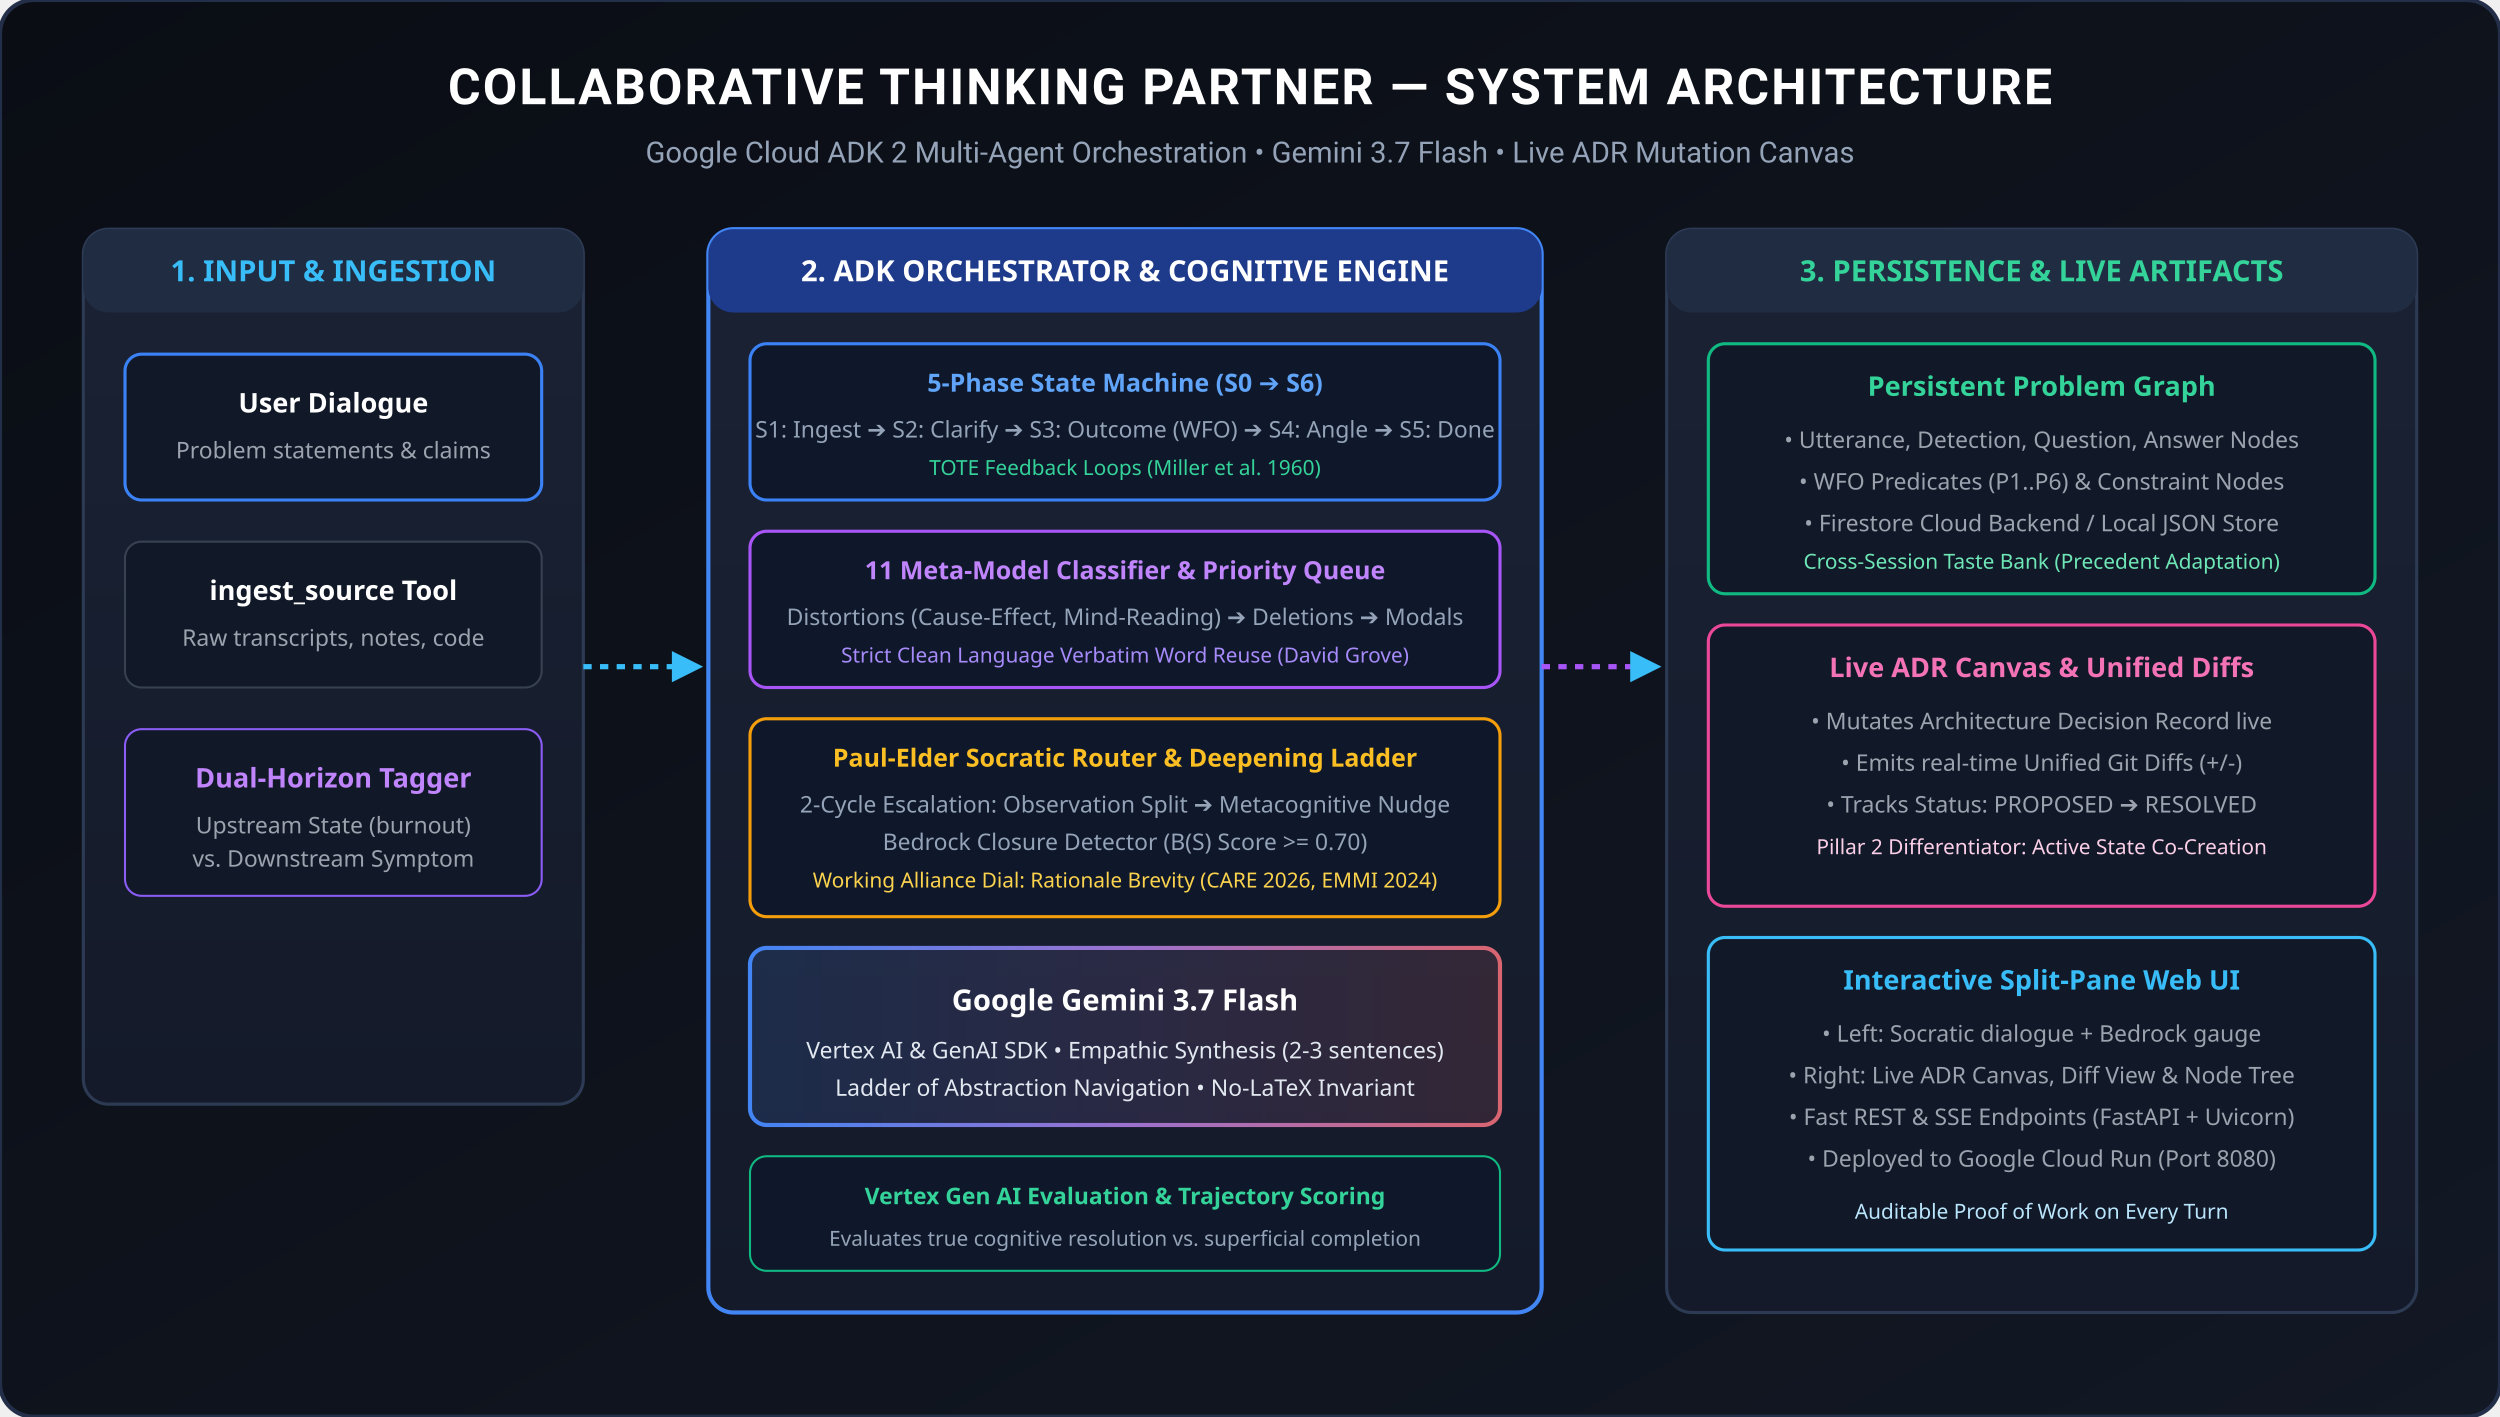
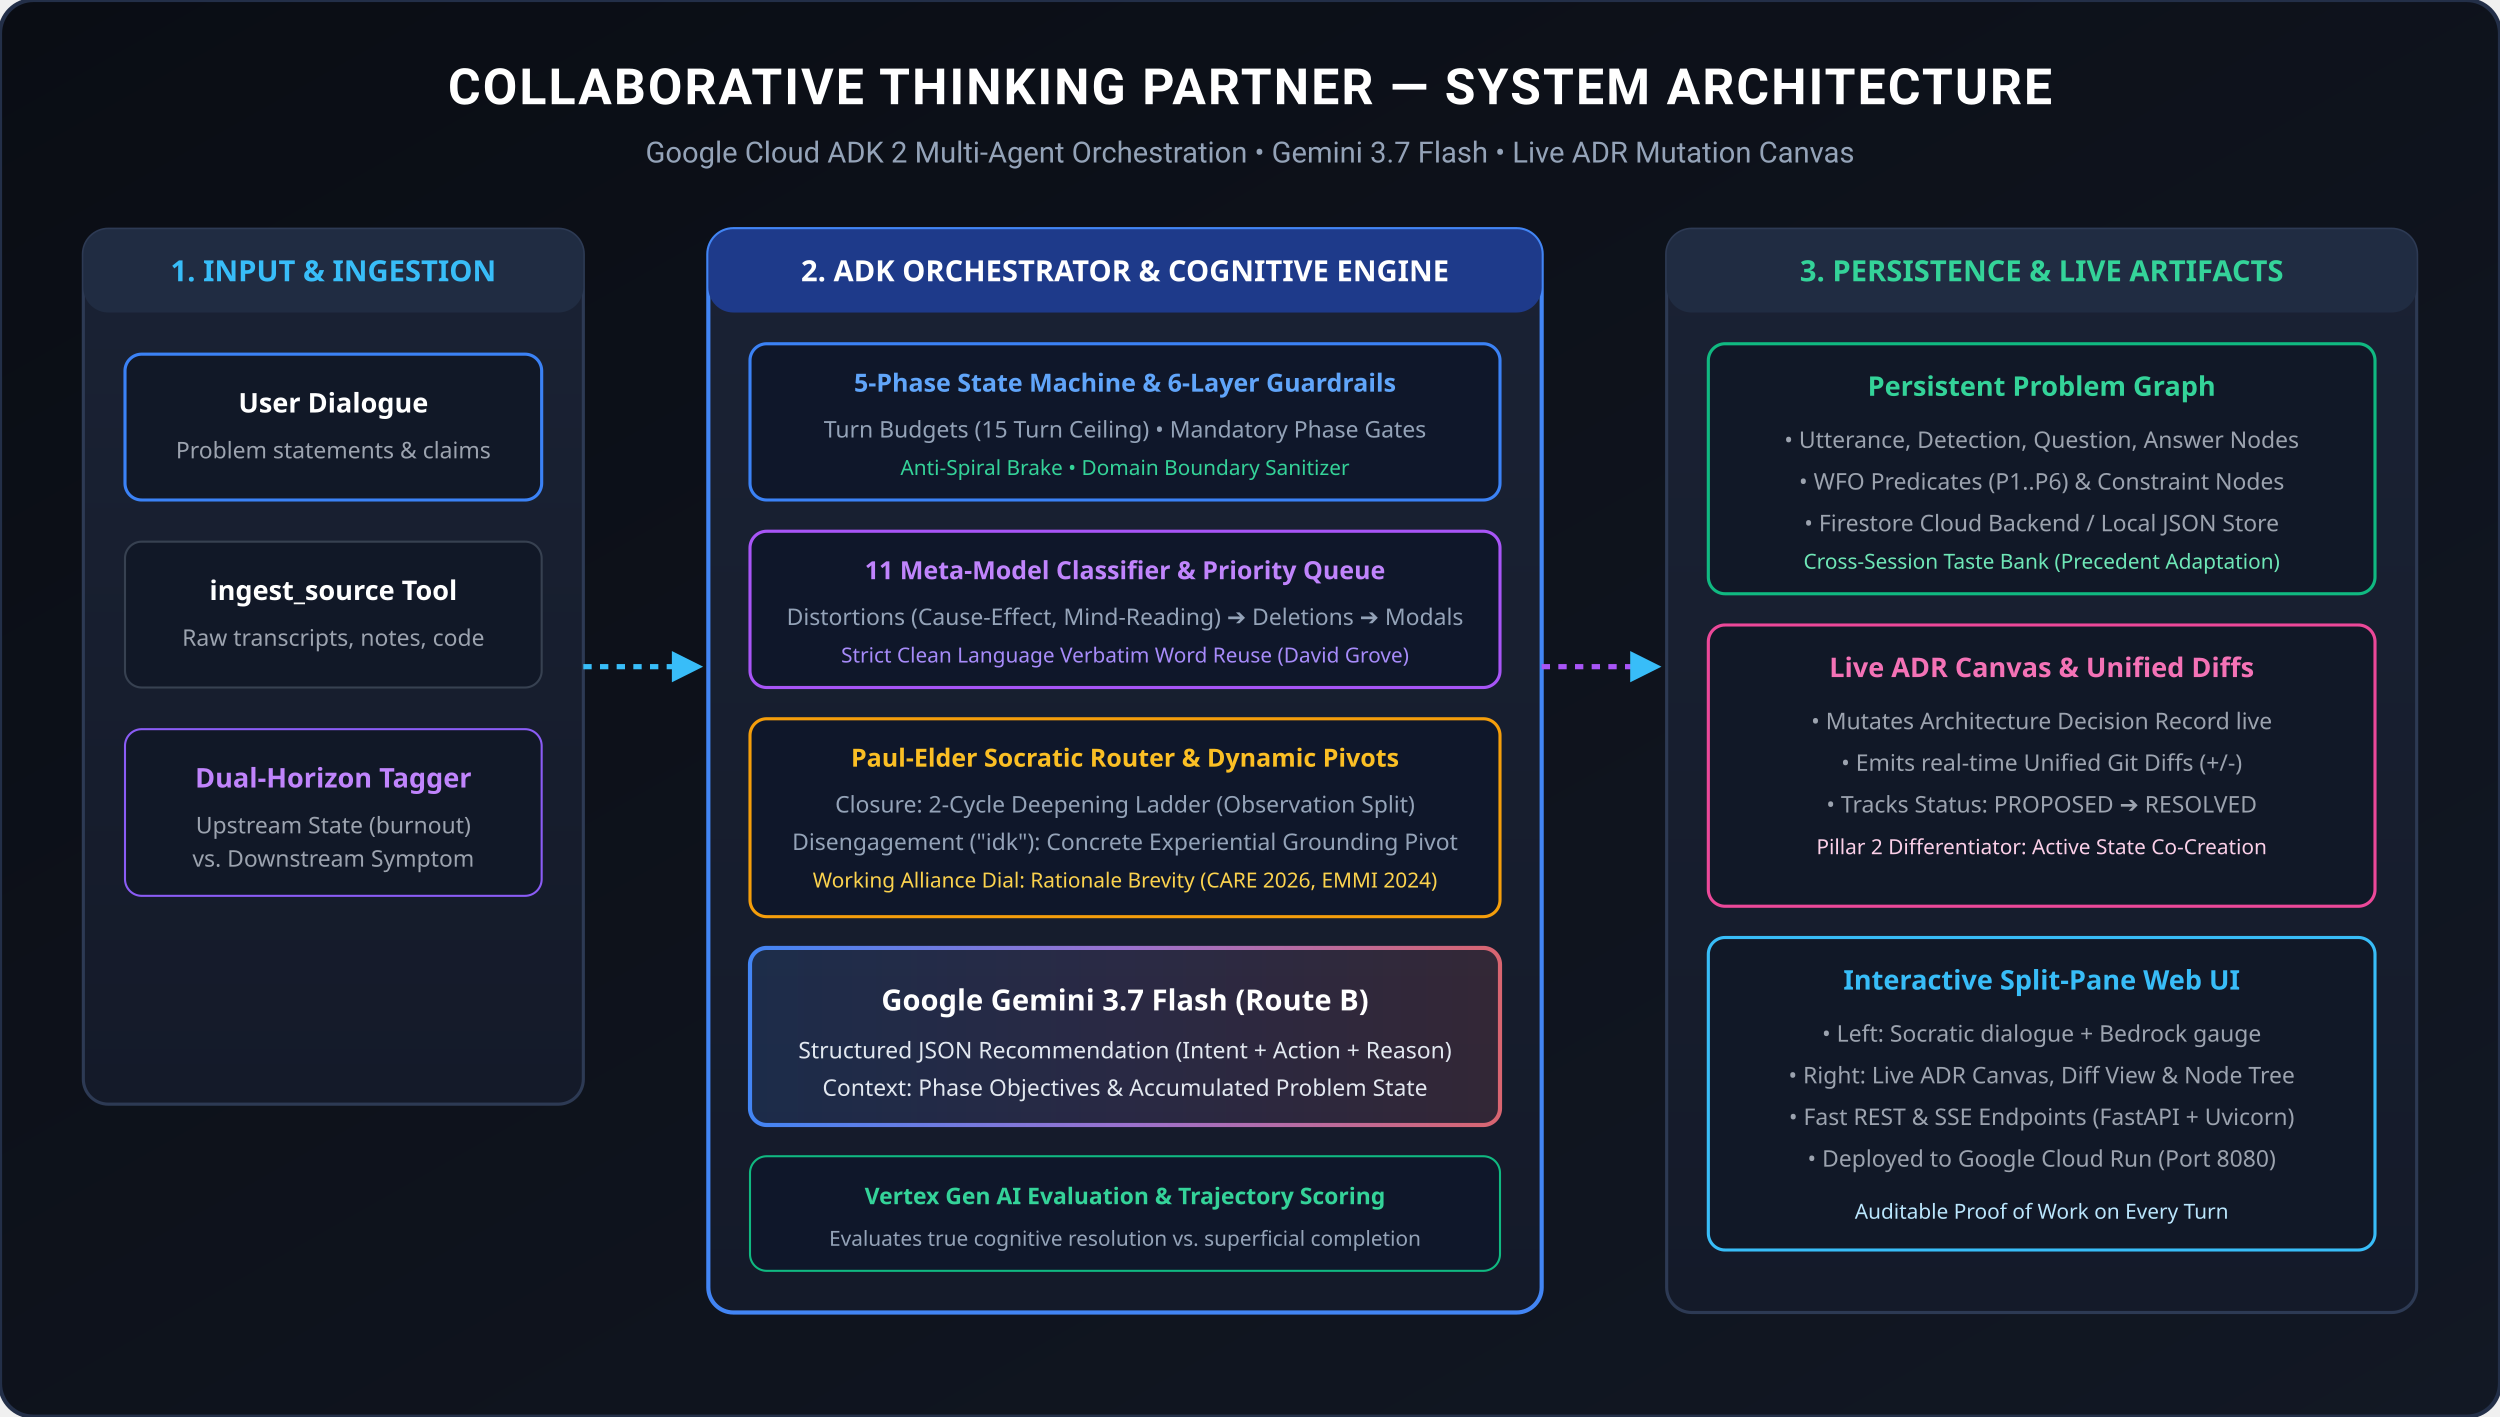
<svg xmlns="http://www.w3.org/2000/svg" viewBox="0 0 1200 680" width="100%" height="100%">
  <defs>
    <linearGradient id="bgGrad" x1="0%" y1="0%" x2="100%" y2="100%">
      <stop offset="0%" stop-color="#0a0d14" />
      <stop offset="100%" stop-color="#121824" />
    </linearGradient>
    <linearGradient id="cardGrad" x1="0%" y1="0%" x2="0%" y2="100%">
      <stop offset="0%" stop-color="#1a2234" />
      <stop offset="100%" stop-color="#141a29" />
    </linearGradient>
    <linearGradient id="geminiGrad" x1="0%" y1="0%" x2="100%" y2="0%">
      <stop offset="0%" stop-color="#4285F4" />
      <stop offset="50%" stop-color="#9B72CF" />
      <stop offset="100%" stop-color="#D96570" />
    </linearGradient>
    <linearGradient id="cyanGrad" x1="0%" y1="0%" x2="100%" y2="0%">
      <stop offset="0%" stop-color="#00f2fe" />
      <stop offset="100%" stop-color="#4facfe" />
    </linearGradient>
    <filter id="glow" x="-20%" y="-20%" width="140%" height="140%">
      <feGaussianBlur stdDeviation="8" result="blur" />
      <feComposite in="SourceGraphic" in2="blur" operator="over" />
    </filter>
  </defs>
  <rect width="1200" height="680" rx="16" fill="url(#bgGrad)" stroke="#232f48" stroke-width="2" />
  <text x="600" y="50" font-family="-apple-system, BlinkMacSystemFont, 'Segoe UI', Roboto, sans-serif" font-size="24" font-weight="700" fill="#ffffff" text-anchor="middle" letter-spacing="1">COLLABORATIVE THINKING PARTNER — SYSTEM ARCHITECTURE</text>
  <text x="600" y="78" font-family="-apple-system, BlinkMacSystemFont, 'Segoe UI', Roboto, sans-serif" font-size="14" fill="#94a3b8" text-anchor="middle">Google Cloud ADK 2 Multi-Agent Orchestration • Gemini 3.7 Flash • Live ADR Mutation Canvas</text>
  <g transform="translate(40, 110)">
    <rect width="240" height="420" rx="12" fill="url(#cardGrad)" stroke="#2d3a54" stroke-width="1.5" />
    <rect width="240" height="40" rx="12" fill="#202c42" />
    <text x="120" y="25" font-family="sans-serif" font-size="14" font-weight="700" fill="#38bdf8" text-anchor="middle">1. INPUT &amp; INGESTION</text>
    <rect x="20" y="60" width="200" height="70" rx="8" fill="#111827" stroke="#3b82f6" stroke-width="1.5" />
    <text x="120" y="88" font-family="sans-serif" font-size="13" font-weight="600" fill="#ffffff" text-anchor="middle">User Dialogue</text>
    <text x="120" y="110" font-family="sans-serif" font-size="11" fill="#9ca3af" text-anchor="middle">Problem statements &amp; claims</text>
    <rect x="20" y="150" width="200" height="70" rx="8" fill="#111827" stroke="#374151" stroke-width="1" />
    <text x="120" y="178" font-family="sans-serif" font-size="13" font-weight="600" fill="#ffffff" text-anchor="middle">ingest_source Tool</text>
    <text x="120" y="200" font-family="sans-serif" font-size="11" fill="#9ca3af" text-anchor="middle">Raw transcripts, notes, code</text>
    <rect x="20" y="240" width="200" height="80" rx="8" fill="#111827" stroke="#8b5cf6" stroke-width="1" />
    <text x="120" y="268" font-family="sans-serif" font-size="13" font-weight="600" fill="#c084fc" text-anchor="middle">Dual-Horizon Tagger</text>
    <text x="120" y="290" font-family="sans-serif" font-size="11" fill="#9ca3af" text-anchor="middle">Upstream State (burnout)</text>
    <text x="120" y="306" font-family="sans-serif" font-size="11" fill="#9ca3af" text-anchor="middle">vs. Downstream Symptom</text>
  </g>
  <path d="M 280 320 L 330 320" stroke="#38bdf8" stroke-width="2.5" marker-end="url(#arrow)" stroke-dasharray="4,4" />
  <g transform="translate(340, 110)">
    <rect width="400" height="520" rx="12" fill="url(#cardGrad)" stroke="#4285f4" stroke-width="2" />
    <rect width="400" height="40" rx="12" fill="#1e3a8a" />
    <text x="200" y="25" font-family="sans-serif" font-size="14" font-weight="700" fill="#ffffff" text-anchor="middle">2. ADK ORCHESTRATOR &amp; COGNITIVE ENGINE</text>
    <rect x="20" y="55" width="360" height="75" rx="8" fill="#0f172a" stroke="#3b82f6" stroke-width="1.5" />
-     <text x="200" y="78" font-family="sans-serif" font-size="12" font-weight="700" fill="#60a5fa" text-anchor="middle">5-Phase State Machine (S0 ➔ S6)</text>
-     <text x="200" y="100" font-family="sans-serif" font-size="11" fill="#94a3b8" text-anchor="middle">S1: Ingest ➔ S2: Clarify ➔ S3: Outcome (WFO) ➔ S4: Angle ➔ S5: Done</text>
-     <text x="200" y="118" font-family="sans-serif" font-size="10" fill="#34d399" text-anchor="middle">TOTE Feedback Loops (Miller et al. 1960)</text>
+     <text x="200" y="78" font-family="sans-serif" font-size="12" font-weight="700" fill="#60a5fa" text-anchor="middle">5-Phase State Machine &amp; 6-Layer Guardrails</text>
+     <text x="200" y="100" font-family="sans-serif" font-size="11" fill="#94a3b8" text-anchor="middle">Turn Budgets (15 Turn Ceiling) • Mandatory Phase Gates</text>
+     <text x="200" y="118" font-family="sans-serif" font-size="10" fill="#34d399" text-anchor="middle">Anti-Spiral Brake • Domain Boundary Sanitizer</text>
    <rect x="20" y="145" width="360" height="75" rx="8" fill="#0f172a" stroke="#a855f7" stroke-width="1.5" />
    <text x="200" y="168" font-family="sans-serif" font-size="12" font-weight="700" fill="#c084fc" text-anchor="middle">11 Meta-Model Classifier &amp; Priority Queue</text>
    <text x="200" y="190" font-family="sans-serif" font-size="11" fill="#94a3b8" text-anchor="middle">Distortions (Cause-Effect, Mind-Reading) ➔ Deletions ➔ Modals</text>
    <text x="200" y="208" font-family="sans-serif" font-size="10" fill="#a78bfa" text-anchor="middle">Strict Clean Language Verbatim Word Reuse (David Grove)</text>
    <rect x="20" y="235" width="360" height="95" rx="8" fill="#0f172a" stroke="#f59e0b" stroke-width="1.5" />
-     <text x="200" y="258" font-family="sans-serif" font-size="12" font-weight="700" fill="#fbbf24" text-anchor="middle">Paul-Elder Socratic Router &amp; Deepening Ladder</text>
-     <text x="200" y="280" font-family="sans-serif" font-size="11" fill="#94a3b8" text-anchor="middle">2-Cycle Escalation: Observation Split ➔ Metacognitive Nudge</text>
-     <text x="200" y="298" font-family="sans-serif" font-size="11" fill="#94a3b8" text-anchor="middle">Bedrock Closure Detector (B(S) Score &gt;= 0.70)</text>
+     <text x="200" y="258" font-family="sans-serif" font-size="12" font-weight="700" fill="#fbbf24" text-anchor="middle">Paul-Elder Socratic Router &amp; Dynamic Pivots</text>
+     <text x="200" y="280" font-family="sans-serif" font-size="11" fill="#94a3b8" text-anchor="middle">Closure: 2-Cycle Deepening Ladder (Observation Split)</text>
+     <text x="200" y="298" font-family="sans-serif" font-size="11" fill="#94a3b8" text-anchor="middle">Disengagement ("idk"): Concrete Experiential Grounding Pivot</text>
    <text x="200" y="316" font-family="sans-serif" font-size="10" fill="#fcd34d" text-anchor="middle">Working Alliance Dial: Rationale Brevity (CARE 2026, EMMI 2024)</text>
    <rect x="20" y="345" width="360" height="85" rx="8" fill="url(#geminiGrad)" opacity="0.15" />
    <rect x="20" y="345" width="360" height="85" rx="8" fill="none" stroke="url(#geminiGrad)" stroke-width="2" />
-     <text x="200" y="375" font-family="sans-serif" font-size="14" font-weight="800" fill="#ffffff" text-anchor="middle">Google Gemini 3.7 Flash</text>
-     <text x="200" y="398" font-family="sans-serif" font-size="11" fill="#e2e8f0" text-anchor="middle">Vertex AI &amp; GenAI SDK • Empathic Synthesis (2-3 sentences)</text>
-     <text x="200" y="416" font-family="sans-serif" font-size="11" fill="#e2e8f0" text-anchor="middle">Ladder of Abstraction Navigation • No-LaTeX Invariant</text>
+     <text x="200" y="375" font-family="sans-serif" font-size="14" font-weight="800" fill="#ffffff" text-anchor="middle">Google Gemini 3.7 Flash (Route B)</text>
+     <text x="200" y="398" font-family="sans-serif" font-size="11" fill="#e2e8f0" text-anchor="middle">Structured JSON Recommendation (Intent + Action + Reason)</text>
+     <text x="200" y="416" font-family="sans-serif" font-size="11" fill="#e2e8f0" text-anchor="middle">Context: Phase Objectives &amp; Accumulated Problem State</text>
    <rect x="20" y="445" width="360" height="55" rx="8" fill="#0f172a" stroke="#10b981" stroke-width="1" />
    <text x="200" y="468" font-family="sans-serif" font-size="11" font-weight="700" fill="#34d399" text-anchor="middle">Vertex Gen AI Evaluation &amp; Trajectory Scoring</text>
    <text x="200" y="488" font-family="sans-serif" font-size="10" fill="#94a3b8" text-anchor="middle">Evaluates true cognitive resolution vs. superficial completion</text>
  </g>
  <path d="M 740 320 L 790 320" stroke="#a855f7" stroke-width="2.5" marker-end="url(#arrow)" stroke-dasharray="4,4" />
  <g transform="translate(800, 110)">
    <rect width="360" height="520" rx="12" fill="url(#cardGrad)" stroke="#2d3a54" stroke-width="1.5" />
    <rect width="360" height="40" rx="12" fill="#202c42" />
    <text x="180" y="25" font-family="sans-serif" font-size="14" font-weight="700" fill="#34d399" text-anchor="middle">3. PERSISTENCE &amp; LIVE ARTIFACTS</text>
    <rect x="20" y="55" width="320" height="120" rx="8" fill="#111827" stroke="#10b981" stroke-width="1.5" />
    <text x="180" y="80" font-family="sans-serif" font-size="13" font-weight="700" fill="#34d399" text-anchor="middle">Persistent Problem Graph</text>
    <text x="180" y="105" font-family="sans-serif" font-size="11" fill="#9ca3af" text-anchor="middle">• Utterance, Detection, Question, Answer Nodes</text>
    <text x="180" y="125" font-family="sans-serif" font-size="11" fill="#9ca3af" text-anchor="middle">• WFO Predicates (P1..P6) &amp; Constraint Nodes</text>
    <text x="180" y="145" font-family="sans-serif" font-size="11" fill="#9ca3af" text-anchor="middle">• Firestore Cloud Backend / Local JSON Store</text>
    <text x="180" y="163" font-family="sans-serif" font-size="10" fill="#6ee7b7" text-anchor="middle">Cross-Session Taste Bank (Precedent Adaptation)</text>
    <rect x="20" y="190" width="320" height="135" rx="8" fill="#111827" stroke="#ec4899" stroke-width="1.5" />
    <text x="180" y="215" font-family="sans-serif" font-size="13" font-weight="700" fill="#f472b6" text-anchor="middle">Live ADR Canvas &amp; Unified Diffs</text>
    <text x="180" y="240" font-family="sans-serif" font-size="11" fill="#9ca3af" text-anchor="middle">• Mutates Architecture Decision Record live</text>
    <text x="180" y="260" font-family="sans-serif" font-size="11" fill="#9ca3af" text-anchor="middle">• Emits real-time Unified Git Diffs (+/-)</text>
    <text x="180" y="280" font-family="sans-serif" font-size="11" fill="#9ca3af" text-anchor="middle">• Tracks Status: PROPOSED ➔ RESOLVED</text>
    <text x="180" y="300" font-family="sans-serif" font-size="10" fill="#fbcfe8" text-anchor="middle">Pillar 2 Differentiator: Active State Co-Creation</text>
    <rect x="20" y="340" width="320" height="150" rx="8" fill="#111827" stroke="#38bdf8" stroke-width="1.5" />
    <text x="180" y="365" font-family="sans-serif" font-size="13" font-weight="700" fill="#38bdf8" text-anchor="middle">Interactive Split-Pane Web UI</text>
    <text x="180" y="390" font-family="sans-serif" font-size="11" fill="#9ca3af" text-anchor="middle">• Left: Socratic dialogue + Bedrock gauge</text>
    <text x="180" y="410" font-family="sans-serif" font-size="11" fill="#9ca3af" text-anchor="middle">• Right: Live ADR Canvas, Diff View &amp; Node Tree</text>
    <text x="180" y="430" font-family="sans-serif" font-size="11" fill="#9ca3af" text-anchor="middle">• Fast REST &amp; SSE Endpoints (FastAPI + Uvicorn)</text>
    <text x="180" y="450" font-family="sans-serif" font-size="11" fill="#9ca3af" text-anchor="middle">• Deployed to Google Cloud Run (Port 8080)</text>
    <text x="180" y="475" font-family="sans-serif" font-size="10" fill="#bae6fd" text-anchor="middle">Auditable Proof of Work on Every Turn</text>
  </g>
  <defs>
    <marker id="arrow" viewBox="0 0 10 10" refX="5" refY="5" markerWidth="6" markerHeight="6" orient="auto-start-reverse">
      <path d="M 0 0 L 10 5 L 0 10 z" fill="#38bdf8" />
    </marker>
  </defs>
</svg>
